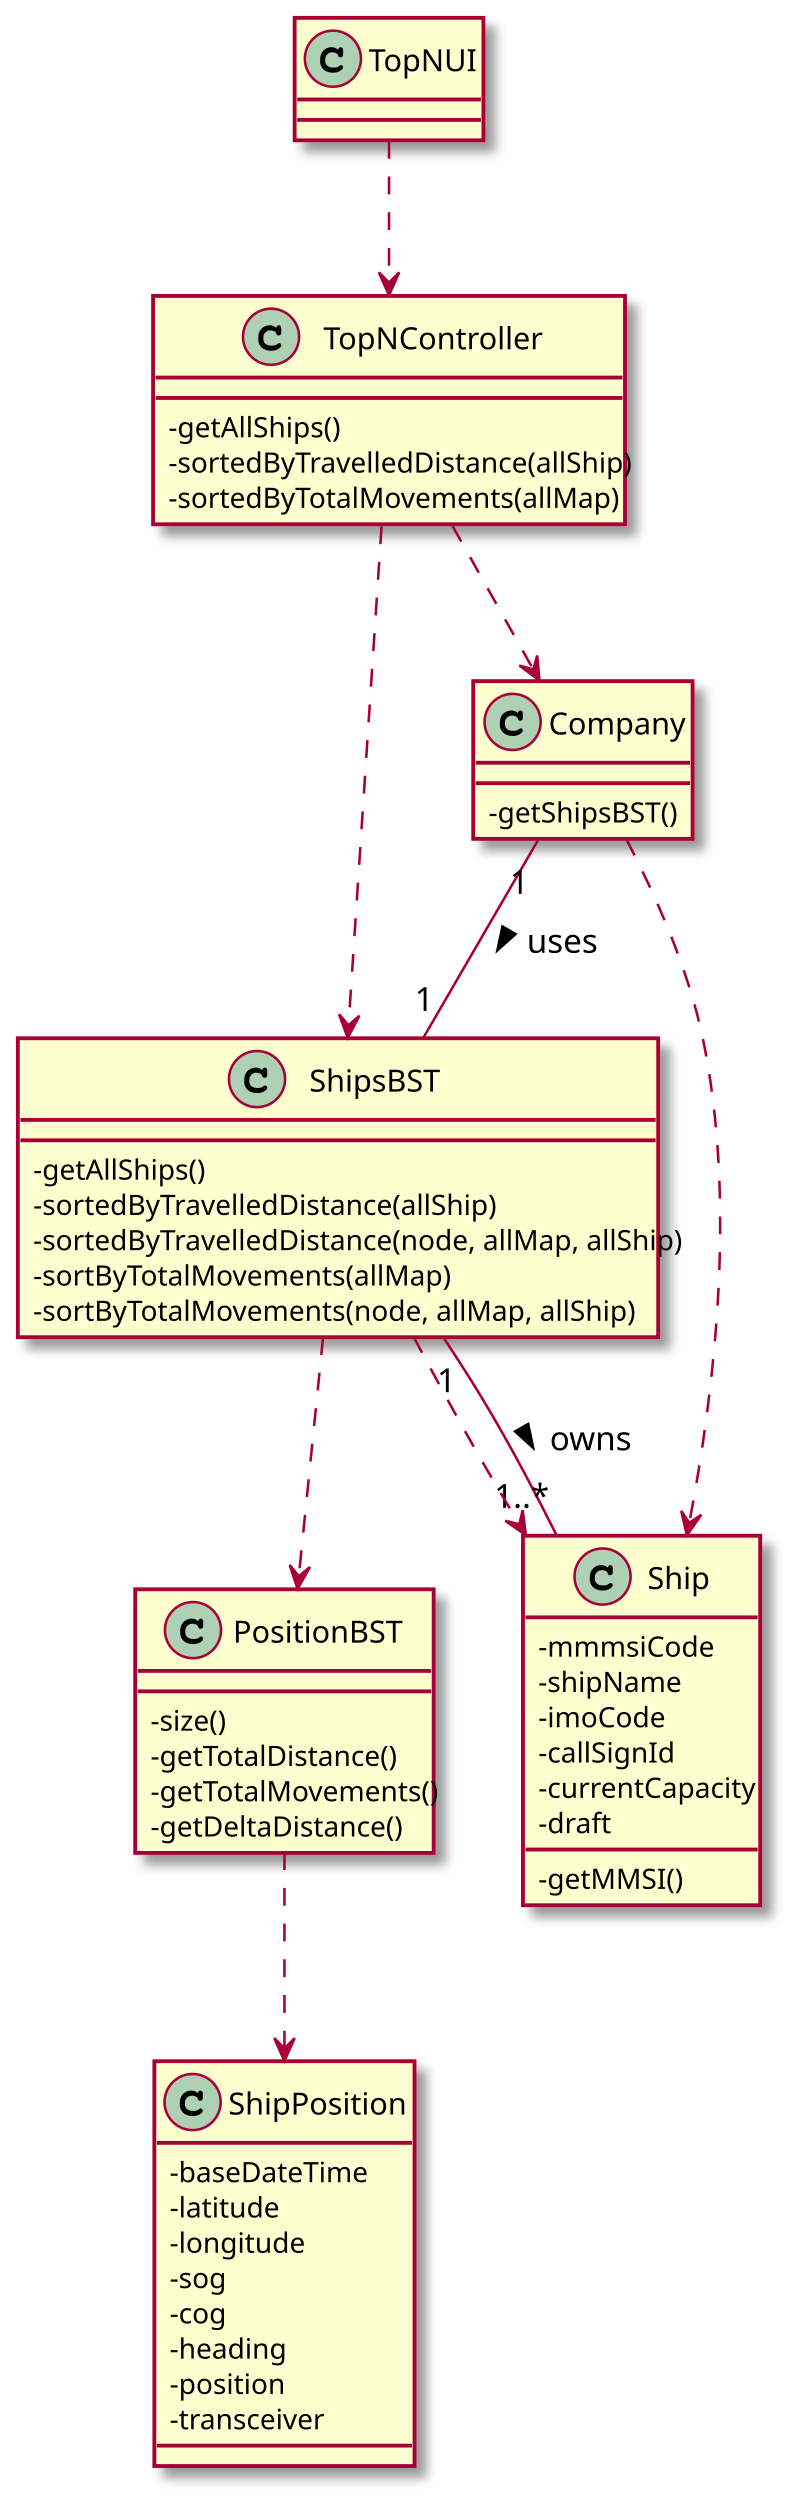
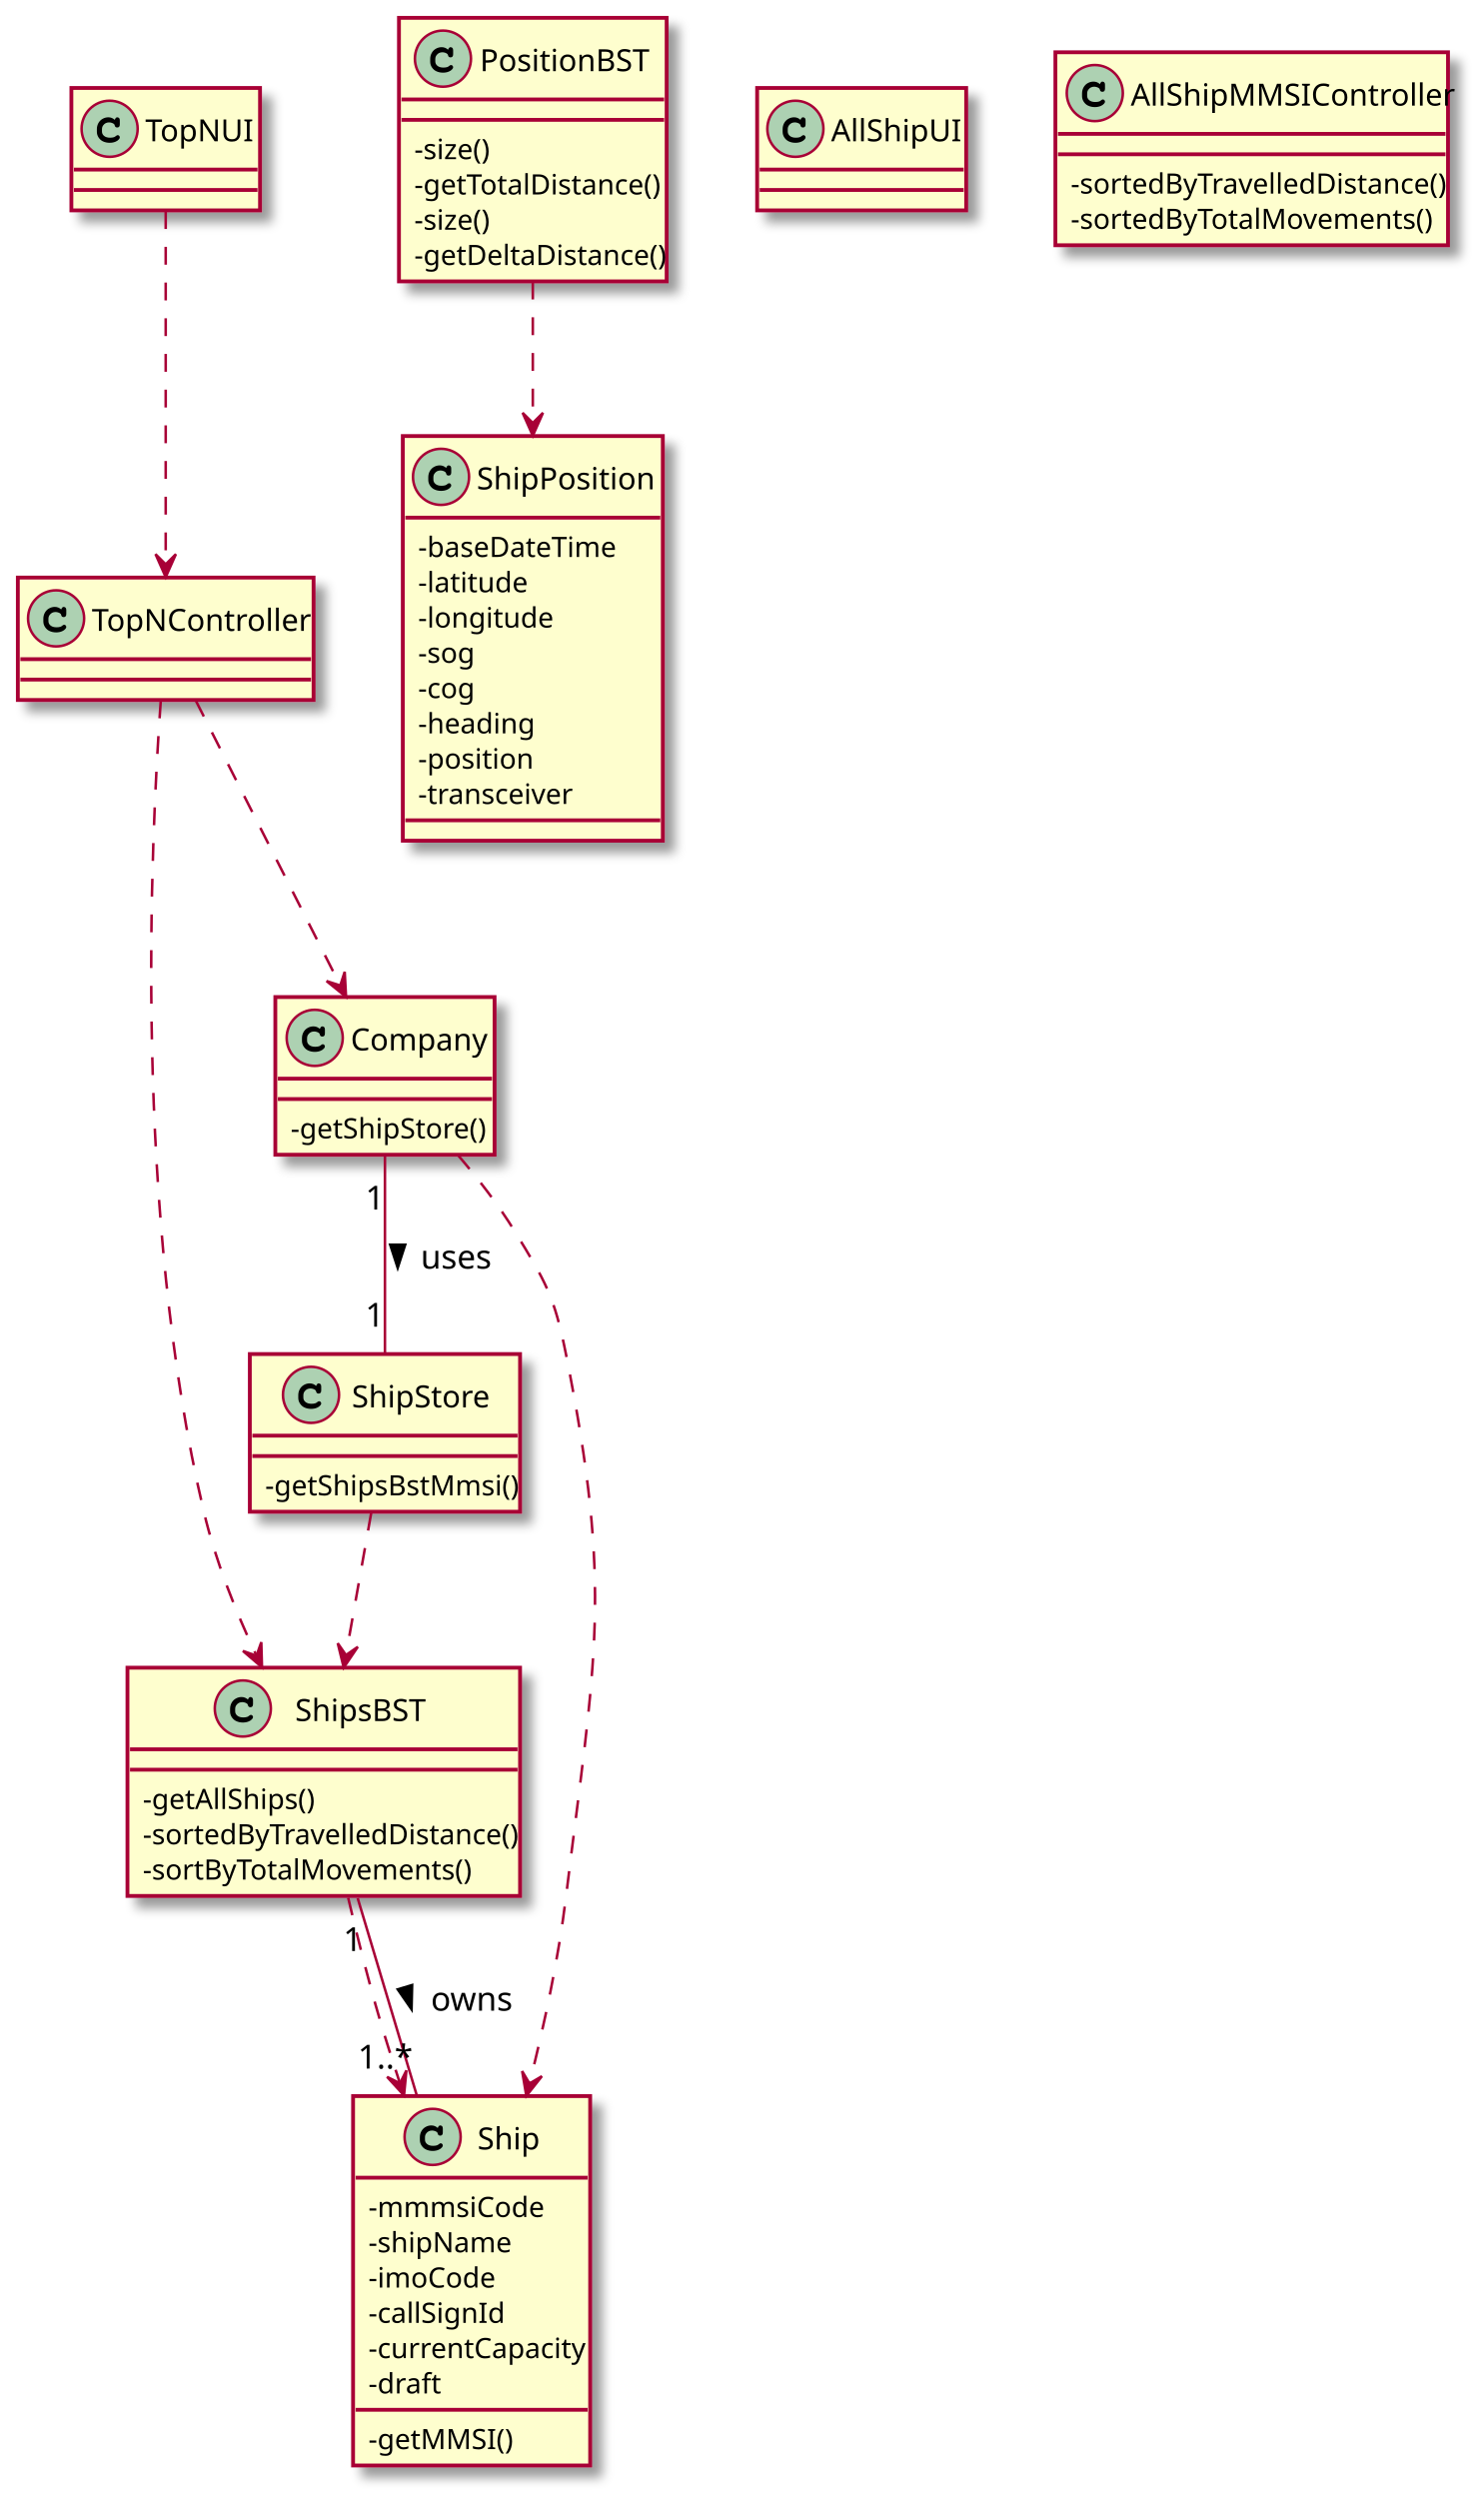
- <svg xmlns="http://www.w3.org/2000/svg" contentScriptType="application/ecmascript" contentStyleType="text/css" height="980px" preserveAspectRatio="none" style="width:312px;height:980px;background:#FFFFFF;" version="1.1" viewBox="0 0 312 980" width="312px" zoomAndPan="magnify">
+ <svg xmlns="http://www.w3.org/2000/svg" contentScriptType="application/ecmascript" contentStyleType="text/css" height="980px" preserveAspectRatio="none" style="width:582px;height:980px;background:#FFFFFF;" version="1.1" viewBox="0 0 582 980" width="582px" zoomAndPan="magnify">
  <defs>
-     <filter height="300%" id="fbg16lgn0iyue" width="300%" x="-1" y="-1">
+     <filter height="300%" id="fv6mo3naoo5m9" width="300%" x="-1" y="-1">
      <feGaussianBlur result="blurOut" stdDeviation="2.0" />
      <feColorMatrix in="blurOut" result="blurOut2" type="matrix" values="0 0 0 0 0 0 0 0 0 0 0 0 0 0 0 0 0 0 .4 0" />
      <feOffset dx="4.0" dy="4.0" in="blurOut2" result="blurOut3" />
      <feBlend in="SourceGraphic" in2="blurOut3" mode="normal" />
    </filter>
  </defs>
  <g>
-     <rect codeLine="5" fill="#FEFECE" filter="url(#fbg16lgn0iyue)" height="144.852" id="Ship" style="stroke:#A80036;stroke-width:1.5;" width="93" x="205" y="602" />
-     <ellipse cx="236.2" cy="618" fill="#ADD1B2" rx="11" ry="11" style="stroke:#A80036;stroke-width:1.0;" />
-     <path d="M238.2,614.5 Q238.403,614 238.637,613.75 Q238.872,613.5 239.137,613.5 Q239.606,613.5 239.903,613.781 Q240.2,614.062 240.2,614.719 L240.2,616.281 Q240.2,616.938 239.919,617.219 Q239.637,617.5 239.2,617.5 Q238.809,617.5 238.559,617.328 Q238.309,617.156 238.2,616.703 Q238.153,616.391 237.981,616.219 Q237.669,615.891 237.106,615.703 Q236.544,615.5 235.981,615.5 Q235.278,615.5 234.684,615.781 Q234.106,616.062 233.653,616.688 Q233.2,617.312 233.2,618.172 L233.2,619.094 Q233.2,620.125 234.044,620.812 Q234.887,621.5 236.387,621.5 Q237.278,621.5 237.903,621.297 Q238.262,621.188 238.669,620.828 Q238.934,620.625 239.075,620.562 Q239.216,620.5 239.387,620.5 Q239.716,620.5 239.95,620.766 Q240.2,621.016 240.2,621.375 Q240.2,621.719 239.856,622.125 Q239.356,622.719 238.559,623.047 Q237.512,623.5 236.231,623.5 Q234.731,623.5 233.528,622.906 Q232.559,622.438 231.872,621.422 Q231.2,620.406 231.2,619.203 L231.2,618.109 Q231.2,616.859 231.794,615.766 Q232.403,614.672 233.45,614.094 Q234.512,613.5 235.7,613.5 Q236.419,613.5 237.044,613.75 Q237.669,614 238.2,614.5 Z " fill="#000000" />
-     <text fill="#000000" font-family="sans-serif" font-size="12" lengthAdjust="spacing" textLength="25" x="253.8" y="622.91">Ship</text>
-     <line style="stroke:#A80036;stroke-width:1.5;" x1="206" x2="297" y1="634" y2="634" />
-     <text fill="#000000" font-family="sans-serif" font-size="11" lengthAdjust="spacing" textLength="61" x="211" y="649.419">-mmmsiCode</text>
-     <text fill="#000000" font-family="sans-serif" font-size="11" lengthAdjust="spacing" textLength="51" x="211" y="663.255">-shipName</text>
-     <text fill="#000000" font-family="sans-serif" font-size="11" lengthAdjust="spacing" textLength="45" x="211" y="677.091">-imoCode</text>
-     <text fill="#000000" font-family="sans-serif" font-size="11" lengthAdjust="spacing" textLength="49" x="211" y="690.927">-callSignId</text>
-     <text fill="#000000" font-family="sans-serif" font-size="11" lengthAdjust="spacing" textLength="81" x="211" y="704.763">-currentCapacity</text>
-     <text fill="#000000" font-family="sans-serif" font-size="11" lengthAdjust="spacing" textLength="27" x="211" y="718.599">-draft</text>
-     <line style="stroke:#A80036;stroke-width:1.5;" x1="206" x2="297" y1="725.016" y2="725.016" />
-     <text fill="#000000" font-family="sans-serif" font-size="11" lengthAdjust="spacing" textLength="52" x="211" y="740.435">-getMMSI()</text>
-     <rect codeLine="16" fill="#FEFECE" filter="url(#fbg16lgn0iyue)" height="158.688" id="ShipPosition" style="stroke:#A80036;stroke-width:1.5;" width="102" x="60.5" y="808" />
-     <ellipse cx="75.5" cy="824" fill="#ADD1B2" rx="11" ry="11" style="stroke:#A80036;stroke-width:1.0;" />
-     <path d="M77.5,820.5 Q77.703,820 77.938,819.75 Q78.172,819.5 78.438,819.5 Q78.906,819.5 79.203,819.781 Q79.5,820.062 79.5,820.719 L79.5,822.281 Q79.5,822.938 79.219,823.219 Q78.938,823.5 78.5,823.5 Q78.109,823.5 77.859,823.328 Q77.609,823.156 77.5,822.703 Q77.453,822.391 77.281,822.219 Q76.969,821.891 76.406,821.703 Q75.844,821.5 75.281,821.5 Q74.578,821.5 73.984,821.781 Q73.406,822.062 72.953,822.688 Q72.5,823.312 72.5,824.172 L72.5,825.094 Q72.5,826.125 73.344,826.812 Q74.188,827.5 75.688,827.5 Q76.578,827.5 77.203,827.297 Q77.562,827.188 77.969,826.828 Q78.234,826.625 78.375,826.562 Q78.516,826.5 78.688,826.5 Q79.016,826.5 79.25,826.766 Q79.5,827.016 79.5,827.375 Q79.5,827.719 79.156,828.125 Q78.656,828.719 77.859,829.047 Q76.812,829.5 75.531,829.5 Q74.031,829.5 72.828,828.906 Q71.859,828.438 71.172,827.422 Q70.5,826.406 70.5,825.203 L70.5,824.109 Q70.5,822.859 71.094,821.766 Q71.703,820.672 72.75,820.094 Q73.812,819.5 75,819.5 Q75.719,819.5 76.344,819.75 Q76.969,820 77.5,820.5 Z " fill="#000000" />
-     <text fill="#000000" font-family="sans-serif" font-size="12" lengthAdjust="spacing" textLength="70" x="89.5" y="828.91">ShipPosition</text>
-     <line style="stroke:#A80036;stroke-width:1.5;" x1="61.5" x2="161.5" y1="840" y2="840" />
-     <text fill="#000000" font-family="sans-serif" font-size="11" lengthAdjust="spacing" textLength="72" x="66.5" y="855.419">-baseDateTime</text>
-     <text fill="#000000" font-family="sans-serif" font-size="11" lengthAdjust="spacing" textLength="38" x="66.5" y="869.255">-latitude</text>
-     <text fill="#000000" font-family="sans-serif" font-size="11" lengthAdjust="spacing" textLength="47" x="66.5" y="883.091">-longitude</text>
-     <text fill="#000000" font-family="sans-serif" font-size="11" lengthAdjust="spacing" textLength="22" x="66.5" y="896.927">-sog</text>
-     <text fill="#000000" font-family="sans-serif" font-size="11" lengthAdjust="spacing" textLength="22" x="66.5" y="910.763">-cog</text>
-     <text fill="#000000" font-family="sans-serif" font-size="11" lengthAdjust="spacing" textLength="42" x="66.5" y="924.599">-heading</text>
-     <text fill="#000000" font-family="sans-serif" font-size="11" lengthAdjust="spacing" textLength="41" x="66.5" y="938.435">-position</text>
-     <text fill="#000000" font-family="sans-serif" font-size="11" lengthAdjust="spacing" textLength="59" x="66.5" y="952.27">-transceiver</text>
-     <line style="stroke:#A80036;stroke-width:1.5;" x1="61.5" x2="161.5" y1="958.688" y2="958.688" />
-     <rect codeLine="28" fill="#FEFECE" filter="url(#fbg16lgn0iyue)" height="48" id="TopNUI" style="stroke:#A80036;stroke-width:1.5;" width="74" x="115.5" y="7" />
-     <ellipse cx="130.5" cy="23" fill="#ADD1B2" rx="11" ry="11" style="stroke:#A80036;stroke-width:1.0;" />
-     <path d="M132.5,19.5 Q132.703,19 132.938,18.75 Q133.172,18.5 133.438,18.5 Q133.906,18.5 134.203,18.781 Q134.5,19.062 134.5,19.719 L134.5,21.281 Q134.5,21.938 134.219,22.219 Q133.938,22.5 133.5,22.5 Q133.109,22.5 132.859,22.328 Q132.609,22.156 132.5,21.703 Q132.453,21.391 132.281,21.219 Q131.969,20.891 131.406,20.703 Q130.844,20.5 130.281,20.5 Q129.578,20.5 128.984,20.781 Q128.406,21.062 127.953,21.688 Q127.5,22.312 127.5,23.172 L127.5,24.094 Q127.5,25.125 128.344,25.812 Q129.188,26.5 130.688,26.5 Q131.578,26.5 132.203,26.297 Q132.562,26.188 132.969,25.828 Q133.234,25.625 133.375,25.562 Q133.516,25.5 133.688,25.5 Q134.016,25.5 134.25,25.766 Q134.5,26.016 134.5,26.375 Q134.5,26.719 134.156,27.125 Q133.656,27.719 132.859,28.047 Q131.812,28.5 130.531,28.5 Q129.031,28.5 127.828,27.906 Q126.859,27.438 126.172,26.422 Q125.5,25.406 125.5,24.203 L125.5,23.109 Q125.5,21.859 126.094,20.766 Q126.703,19.672 127.75,19.094 Q128.812,18.5 130,18.5 Q130.719,18.5 131.344,18.75 Q131.969,19 132.5,19.5 Z " fill="#000000" />
-     <text fill="#000000" font-family="sans-serif" font-size="12" lengthAdjust="spacing" textLength="42" x="144.5" y="27.91">TopNUI</text>
-     <line style="stroke:#A80036;stroke-width:1.5;" x1="116.5" x2="188.5" y1="39" y2="39" />
-     <line style="stroke:#A80036;stroke-width:1.5;" x1="116.5" x2="188.5" y1="47" y2="47" />
-     <rect codeLine="30" fill="#FEFECE" filter="url(#fbg16lgn0iyue)" height="89.508" id="TopNController" style="stroke:#A80036;stroke-width:1.5;" width="185" x="60" y="116" />
-     <ellipse cx="106.25" cy="132" fill="#ADD1B2" rx="11" ry="11" style="stroke:#A80036;stroke-width:1.0;" />
-     <path d="M108.25,128.5 Q108.453,128 108.688,127.75 Q108.922,127.5 109.188,127.5 Q109.656,127.5 109.953,127.781 Q110.25,128.062 110.25,128.719 L110.25,130.281 Q110.25,130.938 109.969,131.219 Q109.688,131.5 109.25,131.5 Q108.859,131.5 108.609,131.328 Q108.359,131.156 108.25,130.703 Q108.203,130.391 108.031,130.219 Q107.719,129.891 107.156,129.703 Q106.594,129.5 106.031,129.5 Q105.328,129.5 104.734,129.781 Q104.156,130.062 103.703,130.688 Q103.25,131.312 103.25,132.172 L103.25,133.094 Q103.25,134.125 104.094,134.812 Q104.938,135.5 106.438,135.5 Q107.328,135.5 107.953,135.297 Q108.312,135.188 108.719,134.828 Q108.984,134.625 109.125,134.562 Q109.266,134.5 109.438,134.5 Q109.766,134.5 110,134.766 Q110.25,135.016 110.25,135.375 Q110.25,135.719 109.906,136.125 Q109.406,136.719 108.609,137.047 Q107.562,137.5 106.281,137.5 Q104.781,137.5 103.578,136.906 Q102.609,136.438 101.922,135.422 Q101.25,134.406 101.25,133.203 L101.25,132.109 Q101.25,130.859 101.844,129.766 Q102.453,128.672 103.5,128.094 Q104.562,127.5 105.75,127.5 Q106.469,127.5 107.094,127.75 Q107.719,128 108.25,128.5 Z " fill="#000000" />
-     <text fill="#000000" font-family="sans-serif" font-size="12" lengthAdjust="spacing" textLength="84" x="126.75" y="136.91">TopNController</text>
-     <line style="stroke:#A80036;stroke-width:1.5;" x1="61" x2="244" y1="148" y2="148" />
-     <line style="stroke:#A80036;stroke-width:1.5;" x1="61" x2="244" y1="156" y2="156" />
-     <text fill="#000000" font-family="sans-serif" font-size="11" lengthAdjust="spacing" textLength="66" x="66" y="171.419">-getAllShips()</text>
-     <text fill="#000000" font-family="sans-serif" font-size="11" lengthAdjust="spacing" textLength="173" x="66" y="185.255">-sortedByTravelledDistance(allShip)</text>
-     <text fill="#000000" font-family="sans-serif" font-size="11" lengthAdjust="spacing" textLength="164" x="66" y="199.091">-sortedByTotalMovements(allMap)</text>
-     <rect codeLine="36" fill="#FEFECE" filter="url(#fbg16lgn0iyue)" height="117.18" id="ShipsBST" style="stroke:#A80036;stroke-width:1.5;" width="251" x="7" y="407" />
-     <ellipse cx="100.75" cy="423" fill="#ADD1B2" rx="11" ry="11" style="stroke:#A80036;stroke-width:1.0;" />
-     <path d="M102.75,419.5 Q102.953,419 103.188,418.75 Q103.422,418.5 103.688,418.5 Q104.156,418.5 104.453,418.781 Q104.75,419.062 104.75,419.719 L104.75,421.281 Q104.75,421.938 104.469,422.219 Q104.188,422.5 103.75,422.5 Q103.359,422.5 103.109,422.328 Q102.859,422.156 102.75,421.703 Q102.703,421.391 102.531,421.219 Q102.219,420.891 101.656,420.703 Q101.094,420.5 100.531,420.5 Q99.828,420.5 99.234,420.781 Q98.656,421.062 98.203,421.688 Q97.75,422.312 97.75,423.172 L97.75,424.094 Q97.75,425.125 98.594,425.812 Q99.438,426.5 100.938,426.5 Q101.828,426.5 102.453,426.297 Q102.812,426.188 103.219,425.828 Q103.484,425.625 103.625,425.562 Q103.766,425.5 103.938,425.5 Q104.266,425.5 104.5,425.766 Q104.75,426.016 104.75,426.375 Q104.75,426.719 104.406,427.125 Q103.906,427.719 103.109,428.047 Q102.062,428.5 100.781,428.5 Q99.281,428.5 98.078,427.906 Q97.109,427.438 96.422,426.422 Q95.75,425.406 95.75,424.203 L95.75,423.109 Q95.75,421.859 96.344,420.766 Q96.953,419.672 98,419.094 Q99.062,418.5 100.25,418.5 Q100.969,418.5 101.594,418.75 Q102.219,419 102.75,419.5 Z " fill="#000000" />
-     <text fill="#000000" font-family="sans-serif" font-size="12" lengthAdjust="spacing" textLength="55" x="121.25" y="427.91">ShipsBST</text>
-     <line style="stroke:#A80036;stroke-width:1.5;" x1="8" x2="257" y1="439" y2="439" />
-     <line style="stroke:#A80036;stroke-width:1.5;" x1="8" x2="257" y1="447" y2="447" />
-     <text fill="#000000" font-family="sans-serif" font-size="11" lengthAdjust="spacing" textLength="66" x="13" y="462.419">-getAllShips()</text>
-     <text fill="#000000" font-family="sans-serif" font-size="11" lengthAdjust="spacing" textLength="173" x="13" y="476.255">-sortedByTravelledDistance(allShip)</text>
-     <text fill="#000000" font-family="sans-serif" font-size="11" lengthAdjust="spacing" textLength="239" x="13" y="490.091">-sortedByTravelledDistance(node, allMap, allShip)</text>
-     <text fill="#000000" font-family="sans-serif" font-size="11" lengthAdjust="spacing" textLength="152" x="13" y="503.927">-sortByTotalMovements(allMap)</text>
-     <text fill="#000000" font-family="sans-serif" font-size="11" lengthAdjust="spacing" textLength="219" x="13" y="517.763">-sortByTotalMovements(node, allMap, allShip)</text>
-     <rect codeLine="44" fill="#FEFECE" filter="url(#fbg16lgn0iyue)" height="103.344" id="PositionBST" style="stroke:#A80036;stroke-width:1.5;" width="117" x="53" y="623" />
-     <ellipse cx="75.65" cy="639" fill="#ADD1B2" rx="11" ry="11" style="stroke:#A80036;stroke-width:1.0;" />
-     <path d="M77.65,635.5 Q77.853,635 78.088,634.75 Q78.322,634.5 78.588,634.5 Q79.056,634.5 79.353,634.781 Q79.65,635.062 79.65,635.719 L79.65,637.281 Q79.65,637.938 79.369,638.219 Q79.088,638.5 78.65,638.5 Q78.259,638.5 78.009,638.328 Q77.759,638.156 77.65,637.703 Q77.603,637.391 77.431,637.219 Q77.119,636.891 76.556,636.703 Q75.994,636.5 75.431,636.5 Q74.728,636.5 74.134,636.781 Q73.556,637.062 73.103,637.688 Q72.65,638.312 72.65,639.172 L72.65,640.094 Q72.65,641.125 73.494,641.812 Q74.338,642.5 75.838,642.5 Q76.728,642.5 77.353,642.297 Q77.713,642.188 78.119,641.828 Q78.384,641.625 78.525,641.562 Q78.666,641.5 78.838,641.5 Q79.166,641.5 79.4,641.766 Q79.65,642.016 79.65,642.375 Q79.65,642.719 79.306,643.125 Q78.806,643.719 78.009,644.047 Q76.963,644.5 75.681,644.5 Q74.181,644.5 72.978,643.906 Q72.009,643.438 71.322,642.422 Q70.65,641.406 70.65,640.203 L70.65,639.109 Q70.65,637.859 71.244,636.766 Q71.853,635.672 72.9,635.094 Q73.963,634.5 75.15,634.5 Q75.869,634.5 76.494,634.75 Q77.119,635 77.65,635.5 Z " fill="#000000" />
-     <text fill="#000000" font-family="sans-serif" font-size="12" lengthAdjust="spacing" textLength="68" x="91.35" y="643.91">PositionBST</text>
-     <line style="stroke:#A80036;stroke-width:1.5;" x1="54" x2="169" y1="655" y2="655" />
-     <line style="stroke:#A80036;stroke-width:1.5;" x1="54" x2="169" y1="663" y2="663" />
-     <text fill="#000000" font-family="sans-serif" font-size="11" lengthAdjust="spacing" textLength="32" x="59" y="678.419">-size()</text>
-     <text fill="#000000" font-family="sans-serif" font-size="11" lengthAdjust="spacing" textLength="92" x="59" y="692.255">-getTotalDistance()</text>
-     <text fill="#000000" font-family="sans-serif" font-size="11" lengthAdjust="spacing" textLength="105" x="59" y="706.091">-getTotalMovements()</text>
-     <text fill="#000000" font-family="sans-serif" font-size="11" lengthAdjust="spacing" textLength="93" x="59" y="719.927">-getDeltaDistance()</text>
-     <rect codeLine="50" fill="#FEFECE" filter="url(#fbg16lgn0iyue)" height="61.836" id="Company" style="stroke:#A80036;stroke-width:1.5;" width="86" x="185.5" y="267" />
-     <ellipse cx="200.95" cy="283" fill="#ADD1B2" rx="11" ry="11" style="stroke:#A80036;stroke-width:1.0;" />
-     <path d="M202.95,279.5 Q203.153,279 203.387,278.75 Q203.622,278.5 203.887,278.5 Q204.356,278.5 204.653,278.781 Q204.95,279.062 204.95,279.719 L204.95,281.281 Q204.95,281.938 204.669,282.219 Q204.387,282.5 203.95,282.5 Q203.559,282.5 203.309,282.328 Q203.059,282.156 202.95,281.703 Q202.903,281.391 202.731,281.219 Q202.419,280.891 201.856,280.703 Q201.294,280.5 200.731,280.5 Q200.028,280.5 199.434,280.781 Q198.856,281.062 198.403,281.688 Q197.95,282.312 197.95,283.172 L197.95,284.094 Q197.95,285.125 198.794,285.812 Q199.637,286.5 201.137,286.5 Q202.028,286.5 202.653,286.297 Q203.012,286.188 203.419,285.828 Q203.684,285.625 203.825,285.562 Q203.966,285.5 204.137,285.5 Q204.466,285.5 204.7,285.766 Q204.95,286.016 204.95,286.375 Q204.95,286.719 204.606,287.125 Q204.106,287.719 203.309,288.047 Q202.262,288.5 200.981,288.5 Q199.481,288.5 198.278,287.906 Q197.309,287.438 196.622,286.422 Q195.95,285.406 195.95,284.203 L195.95,283.109 Q195.95,281.859 196.544,280.766 Q197.153,279.672 198.2,279.094 Q199.262,278.5 200.45,278.5 Q201.169,278.5 201.794,278.75 Q202.419,279 202.95,279.5 Z " fill="#000000" />
-     <text fill="#000000" font-family="sans-serif" font-size="12" lengthAdjust="spacing" textLength="53" x="215.05" y="287.91">Company</text>
-     <line style="stroke:#A80036;stroke-width:1.5;" x1="186.5" x2="270.5" y1="299" y2="299" />
-     <line style="stroke:#A80036;stroke-width:1.5;" x1="186.5" x2="270.5" y1="307" y2="307" />
-     <text fill="#000000" font-family="sans-serif" font-size="11" lengthAdjust="spacing" textLength="74" x="191.5" y="322.419">-getShipsBST()</text>
-     <path codeLine="55" d="M210.89,329.36 C198.33,351 181.06,380.78 165.92,406.88 " fill="none" id="Company-ShipsBST" style="stroke:#A80036;stroke-width:1.0;" />
-     <polygon fill="#000000" points="194.991,372.501,202.072,366.151,196.988,363.202,194.991,372.501" style="stroke:#000000;stroke-width:1.0;" />
-     <text fill="#000000" font-family="sans-serif" font-size="13" lengthAdjust="spacing" textLength="28" x="206.5" y="373.495">uses</text>
-     <text fill="#000000" font-family="sans-serif" font-size="13" lengthAdjust="spacing" textLength="7" x="199.866" y="350.407">1</text>
-     <text fill="#000000" font-family="sans-serif" font-size="13" lengthAdjust="spacing" textLength="7" x="162.566" y="396.266">1</text>
-     <path codeLine="56" d="M126.65,524.16 C123.69,553.33 120.11,588.58 117.18,617.51 " fill="none" id="ShipsBST-to-PositionBST" style="stroke:#A80036;stroke-width:1.0;stroke-dasharray:7.0,7.0;" />
-     <polygon fill="#A80036" points="116.64,622.84,121.518,614.284,117.139,617.865,113.558,613.486,116.64,622.84" style="stroke:#A80036;stroke-width:1.0;" />
-     <path codeLine="57" d="M173.7,524.11 C180.23,533.93 186.73,544.15 192.5,554 C201.39,569.17 210.2,585.87 218.19,601.85 " fill="none" id="ShipsBST-Ship" style="stroke:#A80036;stroke-width:1.0;" />
-     <polygon fill="#000000" points="208.983,567.515,207.042,558.205,201.94,561.125,208.983,567.515" style="stroke:#000000;stroke-width:1.0;" />
-     <text fill="#000000" font-family="sans-serif" font-size="13" lengthAdjust="spacing" textLength="30" x="215.5" y="568.495">owns</text>
-     <text fill="#000000" font-family="sans-serif" font-size="13" lengthAdjust="spacing" textLength="7" x="171.295" y="545.734">1</text>
-     <text fill="#000000" font-family="sans-serif" font-size="13" lengthAdjust="spacing" textLength="20" x="193.724" y="591.054">1..*</text>
-     <path codeLine="61" d="M162.17,524.1 C170.48,539.76 179.66,556.63 188.5,572 C193.21,580.19 198.24,588.68 203.32,597.11 " fill="none" id="ShipsBST-to-Ship" style="stroke:#A80036;stroke-width:1.0;stroke-dasharray:7.0,7.0;" />
-     <polygon fill="#A80036" points="206.15,601.78,204.911,592.009,203.561,597.503,198.067,596.152,206.15,601.78" style="stroke:#A80036;stroke-width:1.0;" />
-     <path codeLine="58" d="M152.5,55.18 C152.5,70.59 152.5,91.42 152.5,110.45 " fill="none" id="TopNUI-to-TopNController" style="stroke:#A80036;stroke-width:1.0;stroke-dasharray:7.0,7.0;" />
-     <polygon fill="#A80036" points="152.5,115.76,156.5,106.76,152.5,110.76,148.5,106.76,152.5,115.76" style="stroke:#A80036;stroke-width:1.0;" />
-     <path codeLine="59" d="M149.57,206.31 C146.16,257.84 140.51,343.29 136.65,401.66 " fill="none" id="TopNController-to-ShipsBST" style="stroke:#A80036;stroke-width:1.0;stroke-dasharray:7.0,7.0;" />
-     <polygon fill="#A80036" points="136.31,406.87,140.892,398.152,136.638,401.881,132.909,397.627,136.31,406.87" style="stroke:#A80036;stroke-width:1.0;" />
-     <path codeLine="60" d="M177.39,206.2 C187.59,224.34 199.24,245.03 208.84,262.08 " fill="none" id="TopNController-to-Company" style="stroke:#A80036;stroke-width:1.0;stroke-dasharray:7.0,7.0;" />
-     <polygon fill="#A80036" points="211.49,266.78,210.578,256.974,209.045,262.419,203.6,260.886,211.49,266.78" style="stroke:#A80036;stroke-width:1.0;" />
-     <path codeLine="62" d="M111.5,726.04 C111.5,749.01 111.5,776.81 111.5,802.77 " fill="none" id="PositionBST-to-ShipPosition" style="stroke:#A80036;stroke-width:1.0;stroke-dasharray:7.0,7.0;" />
-     <polygon fill="#A80036" points="111.5,807.94,115.5,798.94,111.5,802.94,107.5,798.94,111.5,807.94" style="stroke:#A80036;stroke-width:1.0;" />
-     <path codeLine="63" d="M245.59,329.08 C256.54,350.15 269.75,379.37 275.5,407 C288.64,470.11 280.48,543.11 270.25,596.74 " fill="none" id="Company-to-Ship" style="stroke:#A80036;stroke-width:1.0;stroke-dasharray:7.0,7.0;" />
-     <polygon fill="#A80036" points="269.26,601.86,274.907,593.791,270.216,596.952,267.054,592.261,269.26,601.86" style="stroke:#A80036;stroke-width:1.0;" />
+     <rect codeLine="5" fill="#FEFECE" filter="url(#fv6mo3naoo5m9)" height="144.852" id="Ship" style="stroke:#A80036;stroke-width:1.5;" width="93" x="138.5" y="822" />
+     <ellipse cx="169.7" cy="838" fill="#ADD1B2" rx="11" ry="11" style="stroke:#A80036;stroke-width:1.0;" />
+     <path d="M171.7,834.5 Q171.903,834 172.137,833.75 Q172.372,833.5 172.637,833.5 Q173.106,833.5 173.403,833.781 Q173.7,834.062 173.7,834.719 L173.7,836.281 Q173.7,836.938 173.419,837.219 Q173.137,837.5 172.7,837.5 Q172.309,837.5 172.059,837.328 Q171.809,837.156 171.7,836.703 Q171.653,836.391 171.481,836.219 Q171.169,835.891 170.606,835.703 Q170.044,835.5 169.481,835.5 Q168.778,835.5 168.184,835.781 Q167.606,836.062 167.153,836.688 Q166.7,837.312 166.7,838.172 L166.7,839.094 Q166.7,840.125 167.544,840.812 Q168.387,841.5 169.887,841.5 Q170.778,841.5 171.403,841.297 Q171.762,841.188 172.169,840.828 Q172.434,840.625 172.575,840.562 Q172.716,840.5 172.887,840.5 Q173.216,840.5 173.45,840.766 Q173.7,841.016 173.7,841.375 Q173.7,841.719 173.356,842.125 Q172.856,842.719 172.059,843.047 Q171.012,843.5 169.731,843.5 Q168.231,843.5 167.028,842.906 Q166.059,842.438 165.372,841.422 Q164.7,840.406 164.7,839.203 L164.7,838.109 Q164.7,836.859 165.294,835.766 Q165.903,834.672 166.95,834.094 Q168.012,833.5 169.2,833.5 Q169.919,833.5 170.544,833.75 Q171.169,834 171.7,834.5 Z " fill="#000000" />
+     <text fill="#000000" font-family="sans-serif" font-size="12" lengthAdjust="spacing" textLength="25" x="187.3" y="842.91">Ship</text>
+     <line style="stroke:#A80036;stroke-width:1.5;" x1="139.5" x2="230.5" y1="854" y2="854" />
+     <text fill="#000000" font-family="sans-serif" font-size="11" lengthAdjust="spacing" textLength="61" x="144.5" y="869.419">-mmmsiCode</text>
+     <text fill="#000000" font-family="sans-serif" font-size="11" lengthAdjust="spacing" textLength="51" x="144.5" y="883.255">-shipName</text>
+     <text fill="#000000" font-family="sans-serif" font-size="11" lengthAdjust="spacing" textLength="45" x="144.5" y="897.091">-imoCode</text>
+     <text fill="#000000" font-family="sans-serif" font-size="11" lengthAdjust="spacing" textLength="49" x="144.5" y="910.927">-callSignId</text>
+     <text fill="#000000" font-family="sans-serif" font-size="11" lengthAdjust="spacing" textLength="81" x="144.5" y="924.763">-currentCapacity</text>
+     <text fill="#000000" font-family="sans-serif" font-size="11" lengthAdjust="spacing" textLength="27" x="144.5" y="938.599">-draft</text>
+     <line style="stroke:#A80036;stroke-width:1.5;" x1="139.5" x2="230.5" y1="945.016" y2="945.016" />
+     <text fill="#000000" font-family="sans-serif" font-size="11" lengthAdjust="spacing" textLength="52" x="144.5" y="960.435">-getMMSI()</text>
+     <rect codeLine="16" fill="#FEFECE" filter="url(#fv6mo3naoo5m9)" height="158.688" id="ShipPosition" style="stroke:#A80036;stroke-width:1.5;" width="102" x="158" y="171" />
+     <ellipse cx="173" cy="187" fill="#ADD1B2" rx="11" ry="11" style="stroke:#A80036;stroke-width:1.0;" />
+     <path d="M175,183.5 Q175.203,183 175.438,182.75 Q175.672,182.5 175.938,182.5 Q176.406,182.5 176.703,182.781 Q177,183.062 177,183.719 L177,185.281 Q177,185.938 176.719,186.219 Q176.438,186.5 176,186.5 Q175.609,186.5 175.359,186.328 Q175.109,186.156 175,185.703 Q174.953,185.391 174.781,185.219 Q174.469,184.891 173.906,184.703 Q173.344,184.5 172.781,184.5 Q172.078,184.5 171.484,184.781 Q170.906,185.062 170.453,185.688 Q170,186.312 170,187.172 L170,188.094 Q170,189.125 170.844,189.812 Q171.688,190.5 173.188,190.5 Q174.078,190.5 174.703,190.297 Q175.062,190.188 175.469,189.828 Q175.734,189.625 175.875,189.562 Q176.016,189.5 176.188,189.5 Q176.516,189.5 176.75,189.766 Q177,190.016 177,190.375 Q177,190.719 176.656,191.125 Q176.156,191.719 175.359,192.047 Q174.312,192.5 173.031,192.5 Q171.531,192.5 170.328,191.906 Q169.359,191.438 168.672,190.422 Q168,189.406 168,188.203 L168,187.109 Q168,185.859 168.594,184.766 Q169.203,183.672 170.25,183.094 Q171.312,182.5 172.5,182.5 Q173.219,182.5 173.844,182.75 Q174.469,183 175,183.5 Z " fill="#000000" />
+     <text fill="#000000" font-family="sans-serif" font-size="12" lengthAdjust="spacing" textLength="70" x="187" y="191.91">ShipPosition</text>
+     <line style="stroke:#A80036;stroke-width:1.5;" x1="159" x2="259" y1="203" y2="203" />
+     <text fill="#000000" font-family="sans-serif" font-size="11" lengthAdjust="spacing" textLength="72" x="164" y="218.419">-baseDateTime</text>
+     <text fill="#000000" font-family="sans-serif" font-size="11" lengthAdjust="spacing" textLength="38" x="164" y="232.255">-latitude</text>
+     <text fill="#000000" font-family="sans-serif" font-size="11" lengthAdjust="spacing" textLength="47" x="164" y="246.091">-longitude</text>
+     <text fill="#000000" font-family="sans-serif" font-size="11" lengthAdjust="spacing" textLength="22" x="164" y="259.927">-sog</text>
+     <text fill="#000000" font-family="sans-serif" font-size="11" lengthAdjust="spacing" textLength="22" x="164" y="273.763">-cog</text>
+     <text fill="#000000" font-family="sans-serif" font-size="11" lengthAdjust="spacing" textLength="42" x="164" y="287.599">-heading</text>
+     <text fill="#000000" font-family="sans-serif" font-size="11" lengthAdjust="spacing" textLength="41" x="164" y="301.435">-position</text>
+     <text fill="#000000" font-family="sans-serif" font-size="11" lengthAdjust="spacing" textLength="59" x="164" y="315.271">-transceiver</text>
+     <line style="stroke:#A80036;stroke-width:1.5;" x1="159" x2="259" y1="321.688" y2="321.688" />
+     <rect codeLine="27" fill="#FEFECE" filter="url(#fv6mo3naoo5m9)" height="61.836" id="ShipStore" style="stroke:#A80036;stroke-width:1.5;" width="106" x="98" y="531" />
+     <ellipse cx="122" cy="547" fill="#ADD1B2" rx="11" ry="11" style="stroke:#A80036;stroke-width:1.0;" />
+     <path d="M124,543.5 Q124.203,543 124.438,542.75 Q124.672,542.5 124.938,542.5 Q125.406,542.5 125.703,542.781 Q126,543.062 126,543.719 L126,545.281 Q126,545.938 125.719,546.219 Q125.438,546.5 125,546.5 Q124.609,546.5 124.359,546.328 Q124.109,546.156 124,545.703 Q123.953,545.391 123.781,545.219 Q123.469,544.891 122.906,544.703 Q122.344,544.5 121.781,544.5 Q121.078,544.5 120.484,544.781 Q119.906,545.062 119.453,545.688 Q119,546.312 119,547.172 L119,548.094 Q119,549.125 119.844,549.812 Q120.688,550.5 122.188,550.5 Q123.078,550.5 123.703,550.297 Q124.062,550.188 124.469,549.828 Q124.734,549.625 124.875,549.562 Q125.016,549.5 125.188,549.5 Q125.516,549.5 125.75,549.766 Q126,550.016 126,550.375 Q126,550.719 125.656,551.125 Q125.156,551.719 124.359,552.047 Q123.312,552.5 122.031,552.5 Q120.531,552.5 119.328,551.906 Q118.359,551.438 117.672,550.422 Q117,549.406 117,548.203 L117,547.109 Q117,545.859 117.594,544.766 Q118.203,543.672 119.25,543.094 Q120.312,542.5 121.5,542.5 Q122.219,542.5 122.844,542.75 Q123.469,543 124,543.5 Z " fill="#000000" />
+     <text fill="#000000" font-family="sans-serif" font-size="12" lengthAdjust="spacing" textLength="54" x="138" y="551.91">ShipStore</text>
+     <line style="stroke:#A80036;stroke-width:1.5;" x1="99" x2="203" y1="563" y2="563" />
+     <line style="stroke:#A80036;stroke-width:1.5;" x1="99" x2="203" y1="571" y2="571" />
+     <text fill="#000000" font-family="sans-serif" font-size="11" lengthAdjust="spacing" textLength="94" x="104" y="586.419">-getShipsBstMmsi()</text>
+     <rect codeLine="32" fill="#FEFECE" filter="url(#fv6mo3naoo5m9)" height="48" id="AllShipUI" style="stroke:#A80036;stroke-width:1.5;" width="82" x="297" y="34.5" />
+     <ellipse cx="312" cy="50.5" fill="#ADD1B2" rx="11" ry="11" style="stroke:#A80036;stroke-width:1.0;" />
+     <path d="M314,47 Q314.203,46.5 314.438,46.25 Q314.672,46 314.938,46 Q315.406,46 315.703,46.281 Q316,46.562 316,47.219 L316,48.781 Q316,49.438 315.719,49.719 Q315.438,50 315,50 Q314.609,50 314.359,49.828 Q314.109,49.656 314,49.203 Q313.953,48.891 313.781,48.719 Q313.469,48.391 312.906,48.203 Q312.344,48 311.781,48 Q311.078,48 310.484,48.281 Q309.906,48.562 309.453,49.188 Q309,49.812 309,50.672 L309,51.594 Q309,52.625 309.844,53.312 Q310.688,54 312.188,54 Q313.078,54 313.703,53.797 Q314.062,53.688 314.469,53.328 Q314.734,53.125 314.875,53.062 Q315.016,53 315.188,53 Q315.516,53 315.75,53.266 Q316,53.516 316,53.875 Q316,54.219 315.656,54.625 Q315.156,55.219 314.359,55.547 Q313.312,56 312.031,56 Q310.531,56 309.328,55.406 Q308.359,54.938 307.672,53.922 Q307,52.906 307,51.703 L307,50.609 Q307,49.359 307.594,48.266 Q308.203,47.172 309.25,46.594 Q310.312,46 311.5,46 Q312.219,46 312.844,46.25 Q313.469,46.5 314,47 Z " fill="#000000" />
+     <text fill="#000000" font-family="sans-serif" font-size="12" lengthAdjust="spacing" textLength="50" x="326" y="55.41">AllShipUI</text>
+     <line style="stroke:#A80036;stroke-width:1.5;" x1="298" x2="378" y1="66.5" y2="66.5" />
+     <line style="stroke:#A80036;stroke-width:1.5;" x1="298" x2="378" y1="74.5" y2="74.5" />
+     <rect codeLine="34" fill="#FEFECE" filter="url(#fv6mo3naoo5m9)" height="75.672" id="AllShipMMSIController" style="stroke:#A80036;stroke-width:1.5;" width="154" x="414" y="20.5" />
+     <ellipse cx="429.45" cy="36.5" fill="#ADD1B2" rx="11" ry="11" style="stroke:#A80036;stroke-width:1.0;" />
+     <path d="M431.45,33 Q431.653,32.5 431.887,32.25 Q432.122,32 432.387,32 Q432.856,32 433.153,32.281 Q433.45,32.562 433.45,33.219 L433.45,34.781 Q433.45,35.438 433.169,35.719 Q432.887,36 432.45,36 Q432.059,36 431.809,35.828 Q431.559,35.656 431.45,35.203 Q431.403,34.891 431.231,34.719 Q430.919,34.391 430.356,34.203 Q429.794,34 429.231,34 Q428.528,34 427.934,34.281 Q427.356,34.562 426.903,35.188 Q426.45,35.812 426.45,36.672 L426.45,37.594 Q426.45,38.625 427.294,39.312 Q428.137,40 429.637,40 Q430.528,40 431.153,39.797 Q431.512,39.688 431.919,39.328 Q432.184,39.125 432.325,39.062 Q432.466,39 432.637,39 Q432.966,39 433.2,39.266 Q433.45,39.516 433.45,39.875 Q433.45,40.219 433.106,40.625 Q432.606,41.219 431.809,41.547 Q430.762,42 429.481,42 Q427.981,42 426.778,41.406 Q425.809,40.938 425.122,39.922 Q424.45,38.906 424.45,37.703 L424.45,36.609 Q424.45,35.359 425.044,34.266 Q425.653,33.172 426.7,32.594 Q427.762,32 428.95,32 Q429.669,32 430.294,32.25 Q430.919,32.5 431.45,33 Z " fill="#000000" />
+     <text fill="#000000" font-family="sans-serif" font-size="12" lengthAdjust="spacing" textLength="121" x="443.55" y="41.41">AllShipMMSIController</text>
+     <line style="stroke:#A80036;stroke-width:1.5;" x1="415" x2="567" y1="52.5" y2="52.5" />
+     <line style="stroke:#A80036;stroke-width:1.5;" x1="415" x2="567" y1="60.5" y2="60.5" />
+     <text fill="#000000" font-family="sans-serif" font-size="11" lengthAdjust="spacing" textLength="142" x="420" y="75.919">-sortedByTravelledDistance()</text>
+     <text fill="#000000" font-family="sans-serif" font-size="11" lengthAdjust="spacing" textLength="134" x="420" y="89.755">-sortedByTotalMovements()</text>
+     <rect codeLine="39" fill="#FEFECE" filter="url(#fv6mo3naoo5m9)" height="89.508" id="ShipsBST" style="stroke:#A80036;stroke-width:1.5;" width="154" x="50" y="654" />
+     <ellipse cx="95.25" cy="670" fill="#ADD1B2" rx="11" ry="11" style="stroke:#A80036;stroke-width:1.0;" />
+     <path d="M97.25,666.5 Q97.453,666 97.688,665.75 Q97.922,665.5 98.188,665.5 Q98.656,665.5 98.953,665.781 Q99.25,666.062 99.25,666.719 L99.25,668.281 Q99.25,668.938 98.969,669.219 Q98.688,669.5 98.25,669.5 Q97.859,669.5 97.609,669.328 Q97.359,669.156 97.25,668.703 Q97.203,668.391 97.031,668.219 Q96.719,667.891 96.156,667.703 Q95.594,667.5 95.031,667.5 Q94.328,667.5 93.734,667.781 Q93.156,668.062 92.703,668.688 Q92.25,669.312 92.25,670.172 L92.25,671.094 Q92.25,672.125 93.094,672.812 Q93.938,673.5 95.438,673.5 Q96.328,673.5 96.953,673.297 Q97.312,673.188 97.719,672.828 Q97.984,672.625 98.125,672.562 Q98.266,672.5 98.438,672.5 Q98.766,672.5 99,672.766 Q99.25,673.016 99.25,673.375 Q99.25,673.719 98.906,674.125 Q98.406,674.719 97.609,675.047 Q96.562,675.5 95.281,675.5 Q93.781,675.5 92.578,674.906 Q91.609,674.438 90.922,673.422 Q90.25,672.406 90.25,671.203 L90.25,670.109 Q90.25,668.859 90.844,667.766 Q91.453,666.672 92.5,666.094 Q93.562,665.5 94.75,665.5 Q95.469,665.5 96.094,665.75 Q96.719,666 97.25,666.5 Z " fill="#000000" />
+     <text fill="#000000" font-family="sans-serif" font-size="12" lengthAdjust="spacing" textLength="55" x="115.75" y="674.91">ShipsBST</text>
+     <line style="stroke:#A80036;stroke-width:1.5;" x1="51" x2="203" y1="686" y2="686" />
+     <line style="stroke:#A80036;stroke-width:1.5;" x1="51" x2="203" y1="694" y2="694" />
+     <text fill="#000000" font-family="sans-serif" font-size="11" lengthAdjust="spacing" textLength="66" x="56" y="709.419">-getAllShips()</text>
+     <text fill="#000000" font-family="sans-serif" font-size="11" lengthAdjust="spacing" textLength="142" x="56" y="723.255">-sortedByTravelledDistance()</text>
+     <text fill="#000000" font-family="sans-serif" font-size="11" lengthAdjust="spacing" textLength="122" x="56" y="737.091">-sortByTotalMovements()</text>
+     <rect codeLine="45" fill="#FEFECE" filter="url(#fv6mo3naoo5m9)" height="103.344" id="PositionBST" style="stroke:#A80036;stroke-width:1.5;" width="105" x="156.5" y="7" />
+     <ellipse cx="173.75" cy="23" fill="#ADD1B2" rx="11" ry="11" style="stroke:#A80036;stroke-width:1.0;" />
+     <path d="M175.75,19.5 Q175.953,19 176.188,18.75 Q176.422,18.5 176.688,18.5 Q177.156,18.5 177.453,18.781 Q177.75,19.062 177.75,19.719 L177.75,21.281 Q177.75,21.938 177.469,22.219 Q177.188,22.5 176.75,22.5 Q176.359,22.5 176.109,22.328 Q175.859,22.156 175.75,21.703 Q175.703,21.391 175.531,21.219 Q175.219,20.891 174.656,20.703 Q174.094,20.5 173.531,20.5 Q172.828,20.5 172.234,20.781 Q171.656,21.062 171.203,21.688 Q170.75,22.312 170.75,23.172 L170.75,24.094 Q170.75,25.125 171.594,25.812 Q172.438,26.5 173.938,26.5 Q174.828,26.5 175.453,26.297 Q175.812,26.188 176.219,25.828 Q176.484,25.625 176.625,25.562 Q176.766,25.5 176.938,25.5 Q177.266,25.5 177.5,25.766 Q177.75,26.016 177.75,26.375 Q177.75,26.719 177.406,27.125 Q176.906,27.719 176.109,28.047 Q175.062,28.5 173.781,28.5 Q172.281,28.5 171.078,27.906 Q170.109,27.438 169.422,26.422 Q168.75,25.406 168.75,24.203 L168.75,23.109 Q168.75,21.859 169.344,20.766 Q169.953,19.672 171,19.094 Q172.062,18.5 173.25,18.5 Q173.969,18.5 174.594,18.75 Q175.219,19 175.75,19.5 Z " fill="#000000" />
+     <text fill="#000000" font-family="sans-serif" font-size="12" lengthAdjust="spacing" textLength="68" x="188.25" y="27.91">PositionBST</text>
+     <line style="stroke:#A80036;stroke-width:1.5;" x1="157.5" x2="260.5" y1="39" y2="39" />
+     <line style="stroke:#A80036;stroke-width:1.5;" x1="157.5" x2="260.5" y1="47" y2="47" />
+     <text fill="#000000" font-family="sans-serif" font-size="11" lengthAdjust="spacing" textLength="32" x="162.5" y="62.419">-size()</text>
+     <text fill="#000000" font-family="sans-serif" font-size="11" lengthAdjust="spacing" textLength="92" x="162.5" y="76.255">-getTotalDistance()</text>
+     <text fill="#000000" font-family="sans-serif" font-size="11" lengthAdjust="spacing" textLength="32" x="162.5" y="90.091">-size()</text>
+     <text fill="#000000" font-family="sans-serif" font-size="11" lengthAdjust="spacing" textLength="93" x="162.5" y="103.927">-getDeltaDistance()</text>
+     <rect codeLine="51" fill="#FEFECE" filter="url(#fv6mo3naoo5m9)" height="61.836" id="Company" style="stroke:#A80036;stroke-width:1.5;" width="86" x="108" y="391" />
+     <ellipse cx="123.45" cy="407" fill="#ADD1B2" rx="11" ry="11" style="stroke:#A80036;stroke-width:1.0;" />
+     <path d="M125.45,403.5 Q125.653,403 125.888,402.75 Q126.122,402.5 126.388,402.5 Q126.856,402.5 127.153,402.781 Q127.45,403.062 127.45,403.719 L127.45,405.281 Q127.45,405.938 127.169,406.219 Q126.888,406.5 126.45,406.5 Q126.059,406.5 125.809,406.328 Q125.559,406.156 125.45,405.703 Q125.403,405.391 125.231,405.219 Q124.919,404.891 124.356,404.703 Q123.794,404.5 123.231,404.5 Q122.528,404.5 121.934,404.781 Q121.356,405.062 120.903,405.688 Q120.45,406.312 120.45,407.172 L120.45,408.094 Q120.45,409.125 121.294,409.812 Q122.138,410.5 123.638,410.5 Q124.528,410.5 125.153,410.297 Q125.513,410.188 125.919,409.828 Q126.184,409.625 126.325,409.562 Q126.466,409.5 126.638,409.5 Q126.966,409.5 127.2,409.766 Q127.45,410.016 127.45,410.375 Q127.45,410.719 127.106,411.125 Q126.606,411.719 125.809,412.047 Q124.763,412.5 123.481,412.5 Q121.981,412.5 120.778,411.906 Q119.809,411.438 119.122,410.422 Q118.45,409.406 118.45,408.203 L118.45,407.109 Q118.45,405.859 119.044,404.766 Q119.653,403.672 120.7,403.094 Q121.763,402.5 122.95,402.5 Q123.669,402.5 124.294,402.75 Q124.919,403 125.45,403.5 Z " fill="#000000" />
+     <text fill="#000000" font-family="sans-serif" font-size="12" lengthAdjust="spacing" textLength="53" x="137.55" y="411.91">Company</text>
+     <line style="stroke:#A80036;stroke-width:1.5;" x1="109" x2="193" y1="423" y2="423" />
+     <line style="stroke:#A80036;stroke-width:1.5;" x1="109" x2="193" y1="431" y2="431" />
+     <text fill="#000000" font-family="sans-serif" font-size="11" lengthAdjust="spacing" textLength="74" x="114" y="446.419">-getShipStore()</text>
+     <rect fill="#FEFECE" filter="url(#fv6mo3naoo5m9)" height="48" id="TopNUI" style="stroke:#A80036;stroke-width:1.5;" width="74" x="28" y="34.5" />
+     <ellipse cx="43" cy="50.5" fill="#ADD1B2" rx="11" ry="11" style="stroke:#A80036;stroke-width:1.0;" />
+     <path d="M45,47 Q45.203,46.5 45.438,46.25 Q45.672,46 45.938,46 Q46.406,46 46.703,46.281 Q47,46.562 47,47.219 L47,48.781 Q47,49.438 46.719,49.719 Q46.438,50 46,50 Q45.609,50 45.359,49.828 Q45.109,49.656 45,49.203 Q44.953,48.891 44.781,48.719 Q44.469,48.391 43.906,48.203 Q43.344,48 42.781,48 Q42.078,48 41.484,48.281 Q40.906,48.562 40.453,49.188 Q40,49.812 40,50.672 L40,51.594 Q40,52.625 40.844,53.312 Q41.688,54 43.188,54 Q44.078,54 44.703,53.797 Q45.062,53.688 45.469,53.328 Q45.734,53.125 45.875,53.062 Q46.016,53 46.188,53 Q46.516,53 46.75,53.266 Q47,53.516 47,53.875 Q47,54.219 46.656,54.625 Q46.156,55.219 45.359,55.547 Q44.312,56 43.031,56 Q41.531,56 40.328,55.406 Q39.359,54.938 38.672,53.922 Q38,52.906 38,51.703 L38,50.609 Q38,49.359 38.594,48.266 Q39.203,47.172 40.25,46.594 Q41.312,46 42.5,46 Q43.219,46 43.844,46.25 Q44.469,46.5 45,47 Z " fill="#000000" />
+     <text fill="#000000" font-family="sans-serif" font-size="12" lengthAdjust="spacing" textLength="42" x="57" y="55.41">TopNUI</text>
+     <line style="stroke:#A80036;stroke-width:1.5;" x1="29" x2="101" y1="66.5" y2="66.5" />
+     <line style="stroke:#A80036;stroke-width:1.5;" x1="29" x2="101" y1="74.5" y2="74.5" />
+     <rect fill="#FEFECE" filter="url(#fv6mo3naoo5m9)" height="48" id="TopNController" style="stroke:#A80036;stroke-width:1.5;" width="116" x="7" y="226.5" />
+     <ellipse cx="22" cy="242.5" fill="#ADD1B2" rx="11" ry="11" style="stroke:#A80036;stroke-width:1.0;" />
+     <path d="M24,239 Q24.203,238.5 24.438,238.25 Q24.672,238 24.938,238 Q25.406,238 25.703,238.281 Q26,238.562 26,239.219 L26,240.781 Q26,241.438 25.719,241.719 Q25.438,242 25,242 Q24.609,242 24.359,241.828 Q24.109,241.656 24,241.203 Q23.953,240.891 23.781,240.719 Q23.469,240.391 22.906,240.203 Q22.344,240 21.781,240 Q21.078,240 20.484,240.281 Q19.906,240.562 19.453,241.188 Q19,241.812 19,242.672 L19,243.594 Q19,244.625 19.844,245.312 Q20.688,246 22.188,246 Q23.078,246 23.703,245.797 Q24.062,245.688 24.469,245.328 Q24.734,245.125 24.875,245.062 Q25.016,245 25.188,245 Q25.516,245 25.75,245.266 Q26,245.516 26,245.875 Q26,246.219 25.656,246.625 Q25.156,247.219 24.359,247.547 Q23.312,248 22.031,248 Q20.531,248 19.328,247.406 Q18.359,246.938 17.672,245.922 Q17,244.906 17,243.703 L17,242.609 Q17,241.359 17.594,240.266 Q18.203,239.172 19.25,238.594 Q20.312,238 21.5,238 Q22.219,238 22.844,238.25 Q23.469,238.5 24,239 Z " fill="#000000" />
+     <text fill="#000000" font-family="sans-serif" font-size="12" lengthAdjust="spacing" textLength="84" x="36" y="247.41">TopNController</text>
+     <line style="stroke:#A80036;stroke-width:1.5;" x1="8" x2="122" y1="258.5" y2="258.5" />
+     <line style="stroke:#A80036;stroke-width:1.5;" x1="8" x2="122" y1="266.5" y2="266.5" />
+     <path codeLine="56" d="M151,453.28 C151,476.29 151,507.79 151,530.79 " fill="none" id="Company-ShipStore" style="stroke:#A80036;stroke-width:1.0;" />
+     <polygon fill="#000000" points="156,497.176,158.939,488.131,153.061,488.131,156,497.176" style="stroke:#000000;stroke-width:1.0;" />
+     <text fill="#000000" font-family="sans-serif" font-size="13" lengthAdjust="spacing" textLength="28" x="165" y="497.495">uses</text>
+     <text fill="#000000" font-family="sans-serif" font-size="13" lengthAdjust="spacing" textLength="7" x="143.333" y="474.312">1</text>
+     <text fill="#000000" font-family="sans-serif" font-size="13" lengthAdjust="spacing" textLength="7" x="143.278" y="520.251">1</text>
+     <path codeLine="57" d="M145.61,593.3 C142.71,609.64 139.05,630.22 135.75,648.79 " fill="none" id="ShipStore-to-ShipsBST" style="stroke:#A80036;stroke-width:1.0;stroke-dasharray:7.0,7.0;" />
+     <polygon fill="#A80036" points="134.83,653.97,140.359,645.819,135.714,649.049,132.485,644.404,134.83,653.97" style="stroke:#A80036;stroke-width:1.0;" />
+     <path codeLine="58" d="M140.31,744.39 C147.16,767.27 155.69,795.73 163.46,821.63 " fill="none" id="ShipsBST-Ship" style="stroke:#A80036;stroke-width:1.0;" />
+     <polygon fill="#000000" points="161.435,787.965,161.654,778.457,156.024,780.145,161.435,787.965" style="stroke:#000000;stroke-width:1.0;" />
+     <text fill="#000000" font-family="sans-serif" font-size="13" lengthAdjust="spacing" textLength="30" x="169" y="788.495">owns</text>
+     <text fill="#000000" font-family="sans-serif" font-size="13" lengthAdjust="spacing" textLength="7" x="134.628" y="765.116">1</text>
+     <text fill="#000000" font-family="sans-serif" font-size="13" lengthAdjust="spacing" textLength="20" x="140.355" y="811.189">1..*</text>
+     <path codeLine="62" d="M136.58,744.24 C140.14,759.47 144.43,776.57 149,792 C151.37,800.02 154.02,808.33 156.76,816.59 " fill="none" id="ShipsBST-to-Ship" style="stroke:#A80036;stroke-width:1.0;stroke-dasharray:7.0,7.0;" />
+     <polygon fill="#A80036" points="158.48,821.73,159.42,811.926,156.895,816.988,151.833,814.463,158.48,821.73" style="stroke:#A80036;stroke-width:1.0;" />
+     <path codeLine="59" d="M65,82.8 C65,117.65 65,183.28 65,220.96 " fill="none" id="TopNUI-to-TopNController" style="stroke:#A80036;stroke-width:1.0;stroke-dasharray:7.0,7.0;" />
+     <polygon fill="#A80036" points="65,226.31,69,217.31,65,221.31,61,217.31,65,226.31" style="stroke:#A80036;stroke-width:1.0;" />
+     <path codeLine="60" d="M63.07,274.69 C59.05,330.44 52.32,476.06 80,593 C84.5,612.01 92.42,631.82 100.49,649.04 " fill="none" id="TopNController-to-ShipsBST" style="stroke:#A80036;stroke-width:1.0;stroke-dasharray:7.0,7.0;" />
+     <polygon fill="#A80036" points="102.77,653.83,102.499,643.985,100.614,649.319,95.281,647.434,102.77,653.83" style="stroke:#A80036;stroke-width:1.0;" />
+     <path codeLine="61" d="M76.78,274.71 C91.38,303.49 116.4,352.8 133.31,386.14 " fill="none" id="TopNController-to-Company" style="stroke:#A80036;stroke-width:1.0;stroke-dasharray:7.0,7.0;" />
+     <polygon fill="#A80036" points="135.74,390.93,135.217,381.095,133.47,386.475,128.09,384.727,135.74,390.93" style="stroke:#A80036;stroke-width:1.0;" />
+     <path codeLine="63" d="M209,110.42 C209,127.4 209,146.79 209,165.6 " fill="none" id="PositionBST-to-ShipPosition" style="stroke:#A80036;stroke-width:1.0;stroke-dasharray:7.0,7.0;" />
+     <polygon fill="#A80036" points="209,170.88,213,161.88,209,165.88,205,161.88,209,170.88" style="stroke:#A80036;stroke-width:1.0;" />
+     <path codeLine="64" d="M179.68,453.04 C187.54,462.21 195.64,472.62 202,483 C214.07,502.71 217.47,508.34 222,531 C240.57,623.83 233.46,650.03 222,744 C219.07,768.04 213.58,793.77 207.71,817 " fill="none" id="Company-to-Ship" style="stroke:#A80036;stroke-width:1.0;stroke-dasharray:7.0,7.0;" />
+     <polygon fill="#A80036" points="206.46,821.92,212.572,814.197,207.703,817.077,204.823,812.208,206.46,821.92" style="stroke:#A80036;stroke-width:1.0;" />
  </g>
</svg>
